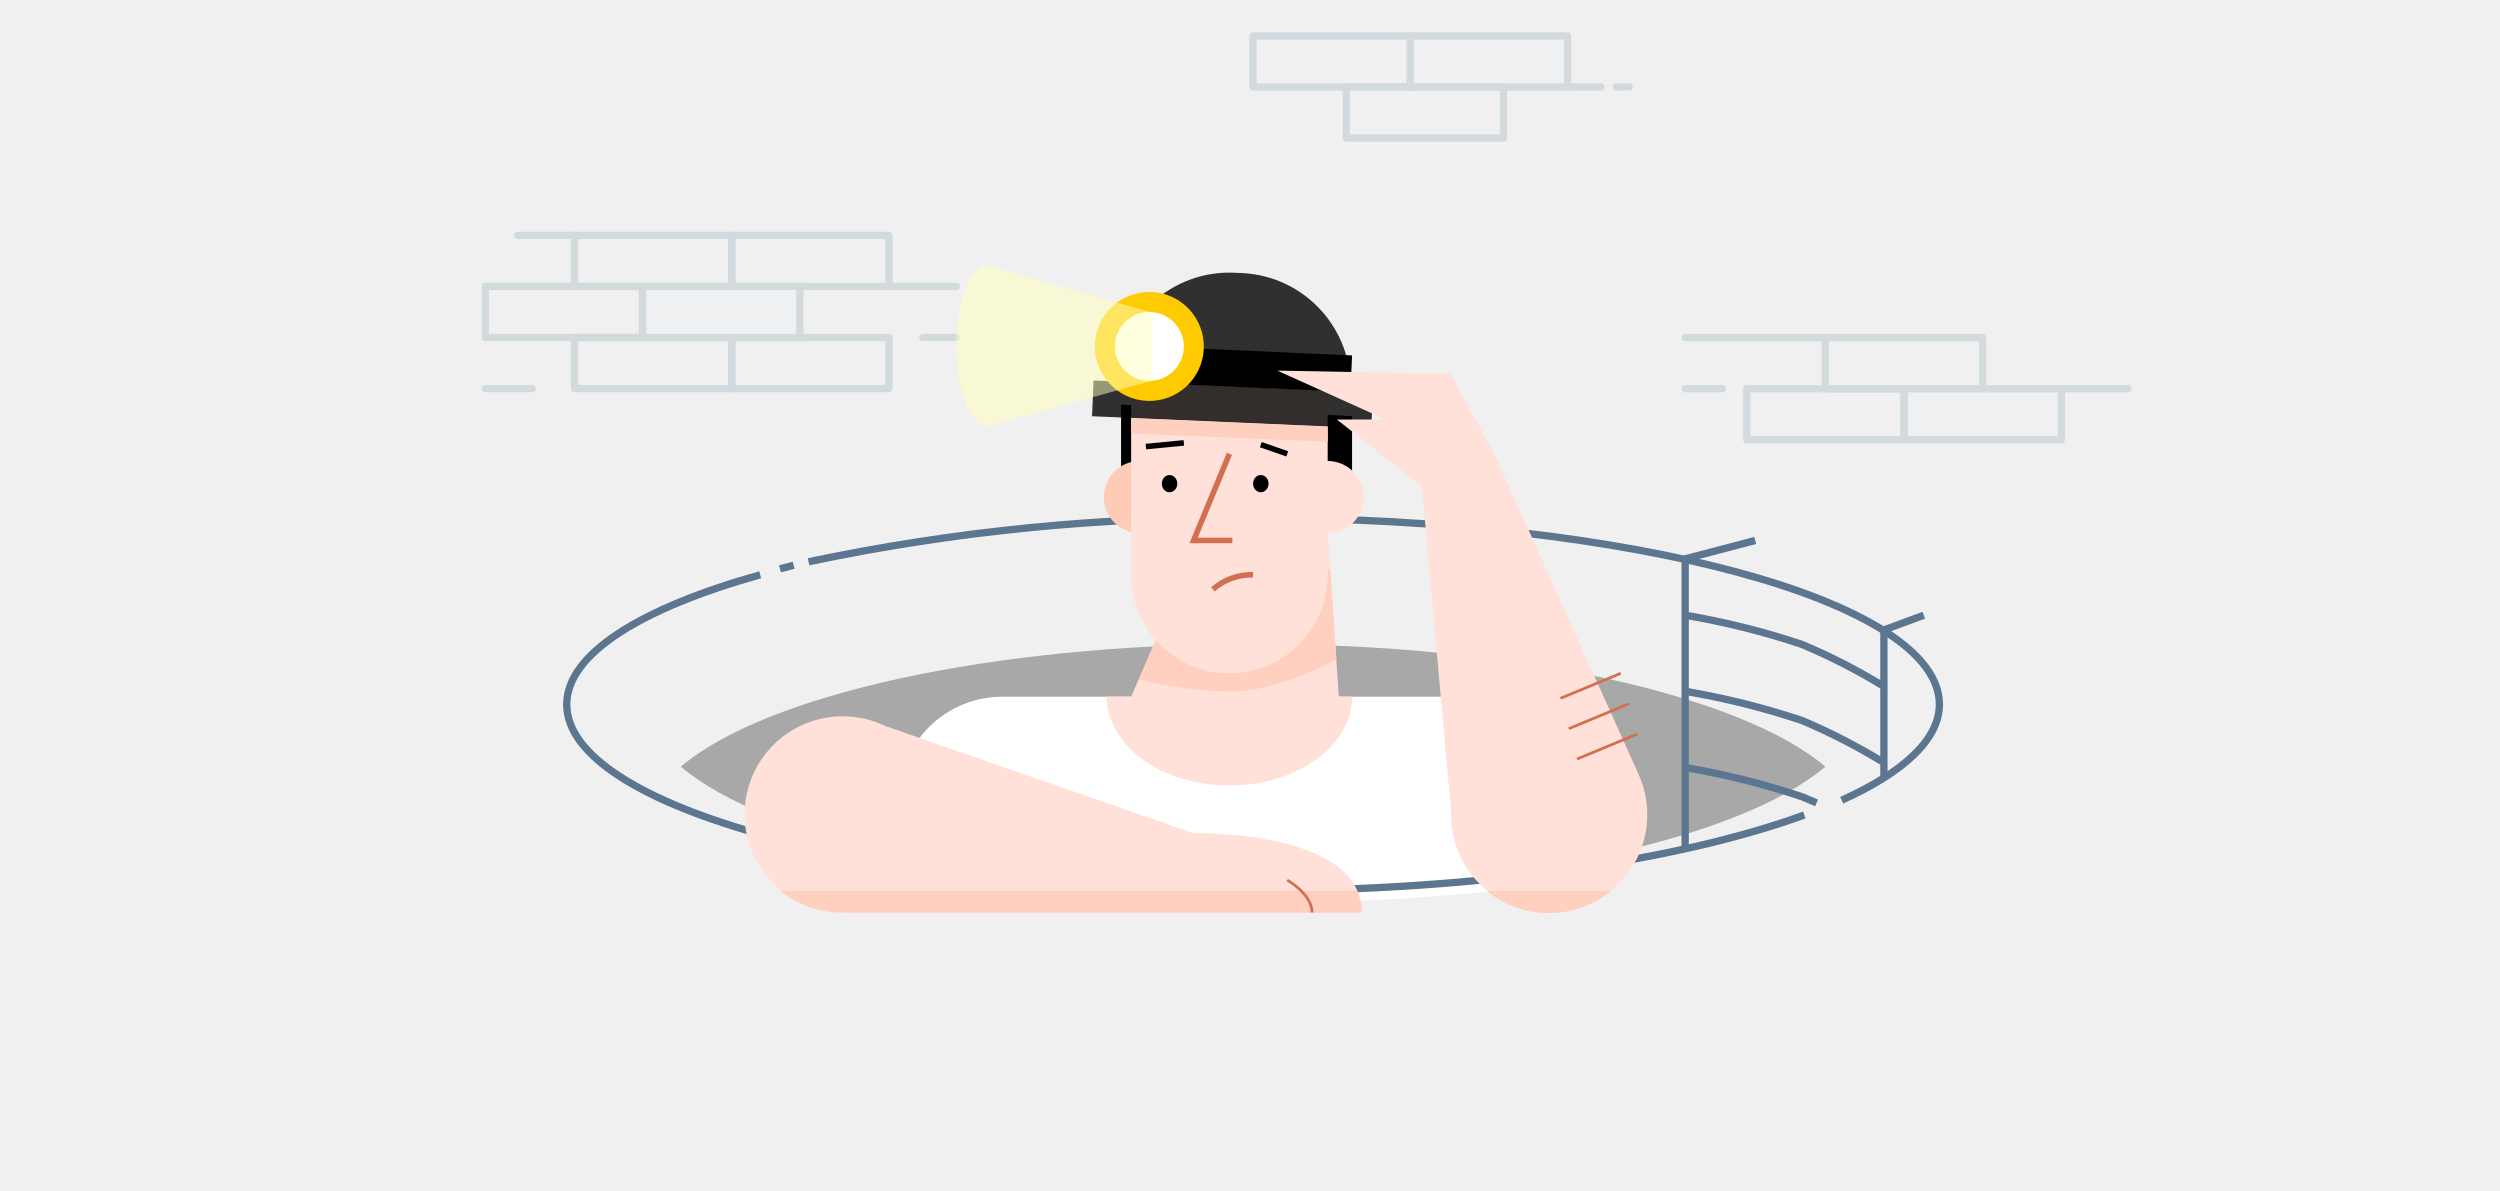
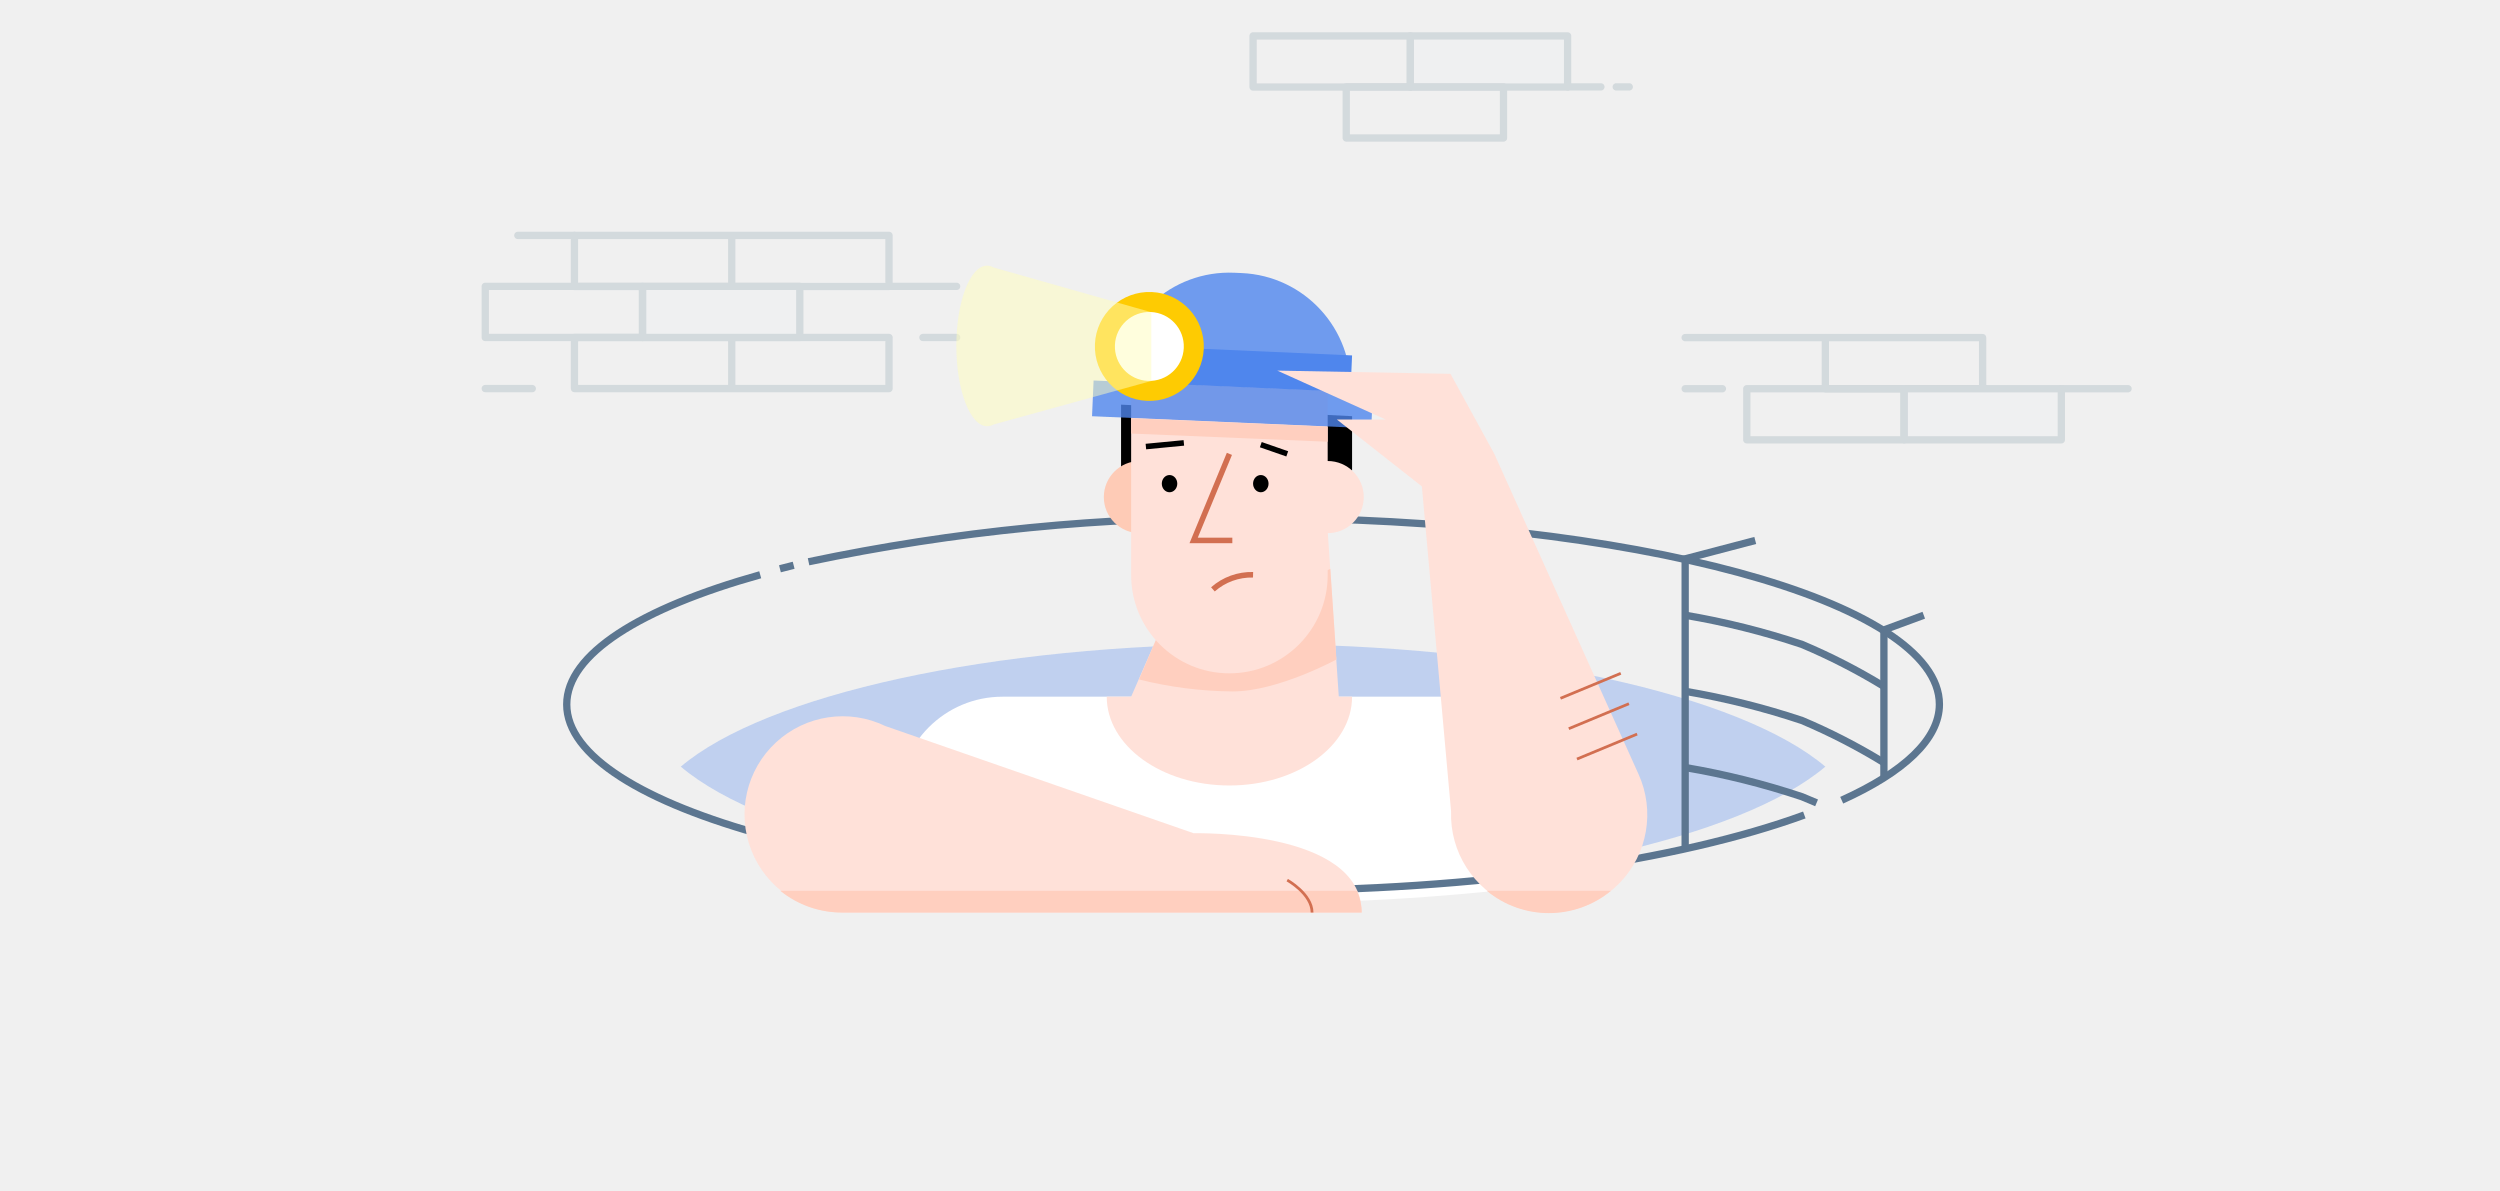
<svg xmlns="http://www.w3.org/2000/svg" id="mainImage_create" data-name="mainImage" viewBox="0 0 171.2 81.5">
-   <style id="svgStyle">
-             .changeColor {
-               fill: #4f86ed;
-             }
- 
-             .cls-1 {
-               opacity: 0.3;
-             }
- 
-             .cls-7 {
-               opacity: 0.8;
-             }
- 
-             .cls-2 {
-               fill: #fff;
-             }
- 
-             .cls-10,
-             .cls-11,
-             .cls-12,
-             .cls-14,
-             .cls-16,
-             .cls-3 {
-               fill: none;
-             }
- 
-             .cls-3 {
-               stroke: #5c7690;
-             }
- 
-             .cls-10,
-             .cls-11,
-             .cls-12,
-             .cls-3 {
-               stroke-miterlimit: 10;
-             }
- 
-             .cls-14,
-             .cls-15,
-             .cls-16,
-             .cls-3 {
-               stroke-width: 0.5px;
-             }
- 
-             .cls-4 {
-               fill: #ffe1d9;
-             }
- 
-             .cls-5 {
-               fill: #ffcfbf;
-             }
- 
-             .cls-6 {
-               fill: #fecbb6;
-             }
- 
-             .cls-9 {
-               fill: #fecb02;
-             }
- 
-             .cls-10,
-             .cls-12 {
-               stroke: #d26f51;
-             }
- 
-             .cls-10,
-             .cls-11 {
-               stroke-width: 0.38px;
-             }
- 
-             .cls-11 {
-               stroke: #000;
-             }
- 
-             .cls-12 {
-               stroke-width: 0.19px;
-             }
- 
-             .cls-13 {
-               opacity: 0.45;
-             }
- 
-             .cls-14,
-             .cls-15,
-             .cls-16 {
-               stroke: #b0bec5;
-               stroke-linejoin: round;
-             }
- 
-             .cls-15 {
-               fill: #edf0f2;
-             }
- 
-             .cls-16 {
-               stroke-linecap: round;
-             }
- 
-             .cls-17 {
-               font-family: 'PT Sans', sans-serif;
-               font-size: 49.87px;
-             }
- 
-             .cls-18 {
-               fill: #fffdbb;
-               opacity: 0.5;
-             }
- 
- 
-             /*---------------------------
-                    SVG Animate
-           ---------------------------*/
-             .earMove {
-               transition: all ease-in-out 2s;
-               transform-origin: 50% 50%;
-               animation: earmove 1.5s linear infinite alternate;
-             }
- 
-             .faceMove {
-               transition: all ease-in-out 2s;
-               transform-origin: 50% 50%;
-               animation: move 1.5s linear infinite alternate;
-             }
- 
-             .neckMove {
-               transition: all ease-in-out 2s;
-               transform-origin: 50% 50%;
-               animation: neck 1.5s linear infinite alternate;
-             }
- 
- 
-             @keyframes earmove {
-               0% {
-                 transform: translateX(-0.3px) translateY(0.6px);
-               }
-               30% {
-                 transform: translateX(-0.3px) translateY(0.6px);
-               }
- 
-               60% {
-                 transform: translateX(-0.7px) translateY(0px);
-               }
- 
-               70% {
-                 transform: translateX(-0.7px) translateY(-0.3px);
-               }
-               100% {
-                 transform: translateX(-0.7px) translateY(-0.3px);
-               }
-             }
- 
-             @keyframes move {
-               0% {
-                 transform: translateX(-0.3px) translateY(0.6px);
-               }
-               30% {
-                 transform: translateX(-0.3px) translateY(0.6px);
-               }
- 
-               60% {
-                 transform: translateX(2px) translateY(0px);
-               }
- 
-               70% {
-                 transform: translateX(2px) translateY(-0.3px);
-               }
-               100% {
-                 transform: translateX(2px) translateY(-0.3px);
-               }
-             }
- 
-             @keyframes neck {
-               0% {
-                 transform: translateY(0.7px);
-               }
-               50% {
-                 transform: translateY(0.7px);
-               }
-               100% {
-                 transform: translateY(0px);
-               }
-             }
-           </style>
-   <path id="c-1" class="changeColor cls-1" d="M46.62,52.5c5.78,4.9,21.14,8.4,39.19,8.4s33.41-3.5,39.19-8.4c-5.78-4.9-21.14-8.4-39.19-8.4S52.41,47.6,46.62,52.5Z" style="fill: rgb(0, 0, 0);" />
-   <path class="cls-2" d="M99.73,47.71H68.65a7.13,7.13,0,0,0-7.13,7.13V60a152.58,152.58,0,0,0,24.3,1.83,157.87,157.87,0,0,0,21.05-1.35V54.84A7.13,7.13,0,0,0,99.73,47.71Z" />
-   <path class="cls-3" d="M123.56,55.81C115,58.94,101.27,61,85.81,61c-26,0-47-5.71-47-12.76,0-3.45,5.05-6.58,13.25-8.88" />
-   <path class="cls-3" d="M55.37,38.47a140,140,0,0,1,30.44-3c26,0,47,5.71,47,12.76,0,2.4-2.44,4.65-6.69,6.57" />
-   <path class="cls-3" d="M53.41,38.95l.94-.24" />
-   <path class="cls-4" d="M91.68,47.71l-.75-11.2L79.15,43.84l-1.69,3.87H75.79c0,3.36,3.76,6.08,8.4,6.08s8.4-2.72,8.4-6.08Z" />
-   <path class="cls-5 neckMove" d="M78,46.53a27.19,27.19,0,0,0,6.41.82c3.1,0,7.11-2.19,7.11-2.19l-.42-6.2L79.15,43.84Z" />
-   <polygon class="earMove" points="92.59 32.22 92.59 28.5 76.77 27.71 76.77 32.22 92.59 32.22" />
-   <circle class="cls-6 earMove" cx="78.06" cy="34.04" r="2.47" />
-   <path class="cls-4" d="M81.74,57.06,60.63,49.72h0A6.72,6.72,0,1,0,57.7,62.49H93.25C93.25,56.78,81.74,57.06,81.74,57.06Z" />
-   <path class="cls-4" d="M77.46,25H90.92a0,0,0,0,1,0,0V39.38a6.73,6.73,0,0,1-6.73,6.73h0a6.73,6.73,0,0,1-6.73-6.73V25A0,0,0,0,1,77.46,25Z" />
-   <rect id="c-2" class="changeColor cls-7" x="74.82" y="26.48" width="19.14" height="2.45" transform="translate(1.29 -3.65) rotate(2.49)" style="fill: rgb(0, 0, 0);" />
-   <path id="c-3" class="changeColor cls-7" d="M84.36,18.69h.5a7.8,7.8,0,0,1,7.8,7.8v0a0,0,0,0,1,0,0H76.56a0,0,0,0,1,0,0v0A7.8,7.8,0,0,1,84.36,18.69Z" transform="translate(1.06 -3.66) rotate(2.49)" style="fill: rgb(0, 0, 0);" />
-   <polygon id="c-4" class="changeColor cls-8" points="82.44 23.89 92.18 24.32 92.59 24.34 92.48 26.84 80.96 26.33 82.44 23.89" style="fill: rgb(0, 0, 0);" />
-   <circle class="cls-9 faceMove" cx="78.72" cy="23.73" r="3.73" transform="translate(51.58 101.34) rotate(-87.51)" />
-   <circle class="cls-2 faceMove" cx="78.72" cy="23.73" r="2.36" transform="translate(51.58 101.34) rotate(-87.51)" />
+   <style id="svgStyle">@keyframes earmove{0%,30%{transform:translateX(-.3px) translateY(.6px)}60%{transform:translateX(-.7px) translateY(0)}70%{transform:translateX(-.7px) translateY(-.3px)}}@keyframes move{0%,30%{transform:translateX(-.3px) translateY(.6px)}60%{transform:translateX(2px) translateY(0)}70%{transform:translateX(2px) translateY(-.3px)}}@keyframes neck{0%,50%{transform:translateY(.7px)}}.changeColor{fill:#4f86ed}.cls-7{opacity:.8}.cls-2{fill:#fff}.cls-12,.cls-14,.cls-16,.cls-3{fill:none}.cls-3{stroke:#5c7690}.cls-12,.cls-3{stroke-miterlimit:10}.cls-14,.cls-15,.cls-16,.cls-3{stroke-width:.5px}.cls-4{fill:#ffe1d9}.cls-5{fill:#ffcfbf}.cls-12{stroke:#d26f51;stroke-width:.19px}.cls-13{opacity:.45}.cls-14,.cls-15,.cls-16{stroke:#b0bec5;stroke-linejoin:round}.cls-15{fill:#edf0f2}.cls-16{stroke-linecap:round}.earMove,.faceMove{transition:all ease-in-out 2s;transform-origin:50% 50%;animation:earmove 1.5s linear infinite alternate}.faceMove{animation:move 1.5s linear infinite alternate}</style>
+   <path id="c-1" class="changeColor" d="M46.62 52.5c5.78 4.9 21.14 8.4 39.19 8.4s33.41-3.5 39.19-8.4c-5.78-4.9-21.14-8.4-39.19-8.4s-33.4 3.5-39.19 8.4z" fill="#000" opacity=".3" />
+   <path class="cls-2" d="M99.73 47.71H68.65a7.13 7.13 0 00-7.13 7.13V60a152.58 152.58 0 0024.3 1.83 157.87 157.87 0 0021.05-1.35v-5.64a7.13 7.13 0 00-7.14-7.13z" />
+   <path class="cls-3" d="M123.56 55.81C115 58.94 101.27 61 85.81 61c-26 0-47-5.71-47-12.76 0-3.45 5.05-6.58 13.25-8.88m3.31-.89a140 140 0 0130.44-3c26 0 47 5.71 47 12.76 0 2.4-2.44 4.65-6.69 6.57M53.41 38.95l.94-.24" />
+   <path class="cls-4" d="M91.68 47.71l-.75-11.2-11.78 7.33-1.69 3.87h-1.67c0 3.36 3.76 6.08 8.4 6.08s8.4-2.72 8.4-6.08z" />
+   <path class="cls-5" d="M78 46.53a27.19 27.19 0 006.41.82c3.1 0 7.11-2.19 7.11-2.19l-.42-6.2-11.95 4.88z" style="transition:all ease-in-out 2s;transform-origin:50% 50%;animation:neck 1.5s linear infinite alternate" />
+   <path class="earMove" d="M92.59 32.22V28.5l-15.82-.79v4.51h15.82z" />
+   <circle class="earMove" cx="78.06" cy="34.04" r="2.47" fill="#fecbb6" />
+   <path class="cls-4" d="M81.74 57.06l-21.11-7.34a6.72 6.72 0 10-2.93 12.77h35.55c0-5.71-11.51-5.43-11.51-5.43zM77.46 25h13.46v14.38a6.73 6.73 0 01-6.73 6.73 6.73 6.73 0 01-6.73-6.73V25z" />
+   <path id="c-2" class="changeColor cls-7" transform="rotate(2.49 84.62 27.854)" fill="#000" d="M74.82 26.48h19.14v2.45H74.82z" />
+   <path id="c-3" class="changeColor cls-7" d="M84.36 18.69h.5a7.8 7.8 0 017.8 7.8h-16.1a7.8 7.8 0 017.8-7.8z" transform="rotate(2.49 84.735 22.557)" fill="#000" />
+   <path id="c-4" class="changeColor cls-8" fill="#000" d="M82.44 23.89l9.74.43.41.02-.11 2.5-11.52-.51 1.48-2.44z" />
+   <circle class="faceMove" cx="78.72" cy="23.73" r="3.73" transform="rotate(-87.51 78.711 23.734)" fill="#fecb02" />
+   <circle class="cls-2 faceMove" cx="78.72" cy="23.73" r="2.36" transform="rotate(-87.51 78.711 23.734)" />
  <circle class="cls-4 earMove" cx="90.92" cy="34.04" r="2.47" />
-   <path class="cls-4" d="M112.2,53l-9.87-21.92-3-5.48-11.86-.22,7.42,3.35H91.55l5.82,4.58,2,22.26h0A6.72,6.72,0,1,0,112.2,53Z" />
-   <ellipse class="faceMove" cx="80.09" cy="33.12" rx="0.53" ry="0.59" />
-   <ellipse class="faceMove" cx="86.34" cy="33.12" rx="0.53" ry="0.59" />
-   <polyline class="cls-10 faceMove" points="84.19 31.08 81.74 37.01 84.39 37.01" />
-   <path class="cls-10 faceMove" d="M83.06,40.36a4,4,0,0,1,2.75-1" />
-   <line class="cls-11 faceMove" x1="81.07" y1="30.33" x2="78.47" y2="30.58" />
-   <line class="cls-11 faceMove" x1="86.34" y1="30.45" x2="88.15" y2="31.08" />
-   <line class="cls-12" x1="106.86" y1="47.82" x2="110.99" y2="46.11" />
-   <line class="cls-12" x1="107.43" y1="49.9" x2="111.55" y2="48.19" />
-   <line class="cls-12" x1="107.99" y1="51.98" x2="112.11" y2="50.27" />
+   <path class="cls-4" d="M112.2 53l-9.87-21.92-3-5.48-11.86-.22 7.42 3.35h-3.34l5.82 4.58 2 22.26A6.72 6.72 0 10112.2 53z" />
+   <ellipse class="faceMove" cx="80.09" cy="33.12" rx=".53" ry=".59" />
+   <ellipse class="faceMove" cx="86.34" cy="33.12" rx=".53" ry=".59" />
+   <path class="faceMove" d="M84.19 31.08l-2.45 5.93h2.65m-1.33 3.35a4 4 0 012.75-1" stroke-width=".38" stroke="#d26f51" stroke-miterlimit="10" fill="none" />
+   <path class="faceMove" d="M81.07 30.33l-2.6.25m7.87-.13l1.81.63" stroke="#000" stroke-width=".38" stroke-miterlimit="10" fill="none" />
+   <path class="cls-12" d="M106.86 47.82l4.13-1.71m-3.56 3.79l4.12-1.71m-3.56 3.79l4.12-1.71" />
  <g class="cls-13">
-     <rect class="cls-14" x="85.81" y="2.46" width="10.77" height="3.5" />
-     <rect class="cls-15" x="96.58" y="2.46" width="10.77" height="3.5" />
-     <rect class="cls-14" x="92.19" y="5.95" width="10.77" height="3.5" />
-     <line class="cls-16" x1="107.36" y1="5.95" x2="109.63" y2="5.95" />
-     <line class="cls-16" x1="110.68" y1="5.95" x2="111.57" y2="5.95" />
+     <path class="cls-14" d="M85.81 2.46h10.77v3.5H85.81z" />
+     <path class="cls-15" d="M96.58 2.46h10.77v3.5H96.58z" />
+     <path class="cls-14" d="M92.19 5.95h10.77v3.5H92.19z" />
+     <path class="cls-16" d="M107.36 5.95h2.27m1.05 0h.89" />
  </g>
  <g class="cls-13">
-     <rect class="cls-16" x="125" y="23.12" width="10.77" height="3.5" />
-     <rect class="cls-15" x="130.39" y="26.62" width="10.77" height="3.5" />
-     <rect class="cls-16" x="119.62" y="26.62" width="10.77" height="3.5" />
-     <line class="cls-16" x1="141.16" y1="26.62" x2="145.73" y2="26.62" />
-     <line class="cls-16" x1="125" y1="23.12" x2="115.4" y2="23.12" />
-     <line class="cls-16" x1="117.95" y1="26.62" x2="115.4" y2="26.62" />
+     <path class="cls-16" d="M125 23.12h10.77v3.5H125z" />
+     <path class="cls-15" d="M130.39 26.62h10.77v3.5h-10.77z" />
+     <path class="cls-16" d="M119.62 26.62h10.77v3.5h-10.77zm21.54 0h4.57M125 23.12h-9.6m2.55 3.5h-2.55" />
  </g>
  <g class="cls-13">
-     <rect class="cls-16" x="39.34" y="16.12" width="10.77" height="3.5" />
-     <rect class="cls-16" x="39.34" y="23.11" width="10.77" height="3.5" />
-     <rect class="cls-16" x="50.11" y="23.11" width="10.77" height="3.5" />
-     <rect class="cls-16" x="50.11" y="16.12" width="10.77" height="3.5" />
-     <rect class="cls-15" x="44" y="19.61" width="10.77" height="3.5" />
-     <rect class="cls-16" x="33.23" y="19.61" width="10.77" height="3.5" />
-     <line class="cls-16" x1="60.89" y1="19.61" x2="65.51" y2="19.61" />
-     <line class="cls-16" x1="39.34" y1="16.12" x2="35.46" y2="16.12" />
-     <line class="cls-16" x1="36.45" y1="26.61" x2="33.23" y2="26.61" />
-     <line class="cls-16" x1="63.2" y1="23.11" x2="65.51" y2="23.11" />
+     <path class="cls-16" d="M39.34 16.12h10.77v3.5H39.34zm0 6.99h10.77v3.5H39.34zm10.77 0h10.77v3.5H50.11zm0-6.99h10.77v3.5H50.11z" />
+     <path class="cls-15" d="M44 19.61h10.77v3.5H44z" />
+     <path class="cls-16" d="M33.23 19.61H44v3.5H33.23zm27.66 0h4.62m-26.17-3.49h-3.88m.99 10.49h-3.22m29.97-3.5h2.31" />
  </g>
-   <polyline class="cls-3" points="115.4 58.12 115.4 38.27 120.2 37.01" />
-   <polyline class="cls-3" points="129.01 53.21 129.01 43.14 131.74 42.13" />
-   <path class="cls-3" d="M115.4,42.13a53.27,53.27,0,0,1,8,2A42,42,0,0,1,129,47" />
-   <path class="cls-3" d="M115.4,47.34a53.27,53.27,0,0,1,8,2A42,42,0,0,1,129,52.22" />
-   <path class="cls-3" d="M115.4,52.56a53.27,53.27,0,0,1,8,2l1,.42" />
-   <path class="cls-18 faceMove" d="M78.84,26.09l0-4.71L68.05,18.32a.91.91,0,0,0-.45-.13c-1.17,0-2.11,2.46-2.11,5.5s.95,5.5,2.11,5.5a.9.9,0,0,0,.44-.12Z" />
-   <path class="cls-5" d="M57.7,62.49H93.25A3.67,3.67,0,0,0,92.92,61H53.43A6.69,6.69,0,0,0,57.7,62.49Z" />
-   <path class="cls-12" d="M88.15,60.27s1.7.95,1.7,2.22" />
-   <path class="cls-5" d="M101.81,61a6.68,6.68,0,0,0,8.51,0Z" />
-   <polygon class="cls-5" points="90.92 30.25 77.46 29.69 77.46 28.64 90.92 29.22 90.92 30.25" />
+   <path class="cls-3" d="M115.4 58.12V38.27l4.8-1.26m8.81 16.2V43.14l2.73-1.01" />
+   <path class="cls-3" d="M115.4 42.13a53.27 53.27 0 018 2A42 42 0 01129 47m-13.6.34a53.27 53.27 0 018 2 42 42 0 015.6 2.88m-13.6.34a53.27 53.27 0 018 2l1 .42" />
+   <path class="faceMove" d="M78.84 26.09v-4.71l-10.79-3.06a.91.91 0 00-.45-.13c-1.17 0-2.11 2.46-2.11 5.5s.95 5.5 2.11 5.5a.9.9 0 00.44-.12z" fill="#fffdbb" opacity=".5" />
+   <path class="cls-5" d="M57.7 62.49h35.55a3.67 3.67 0 00-.33-1.49H53.43a6.69 6.69 0 004.27 1.49z" />
+   <path class="cls-12" d="M88.15 60.27s1.7.95 1.7 2.22" />
+   <path class="cls-5" d="M101.81 61a6.68 6.68 0 008.51 0zM90.92 30.25l-13.46-.56v-1.05l13.46.58v1.03z" />
</svg>
